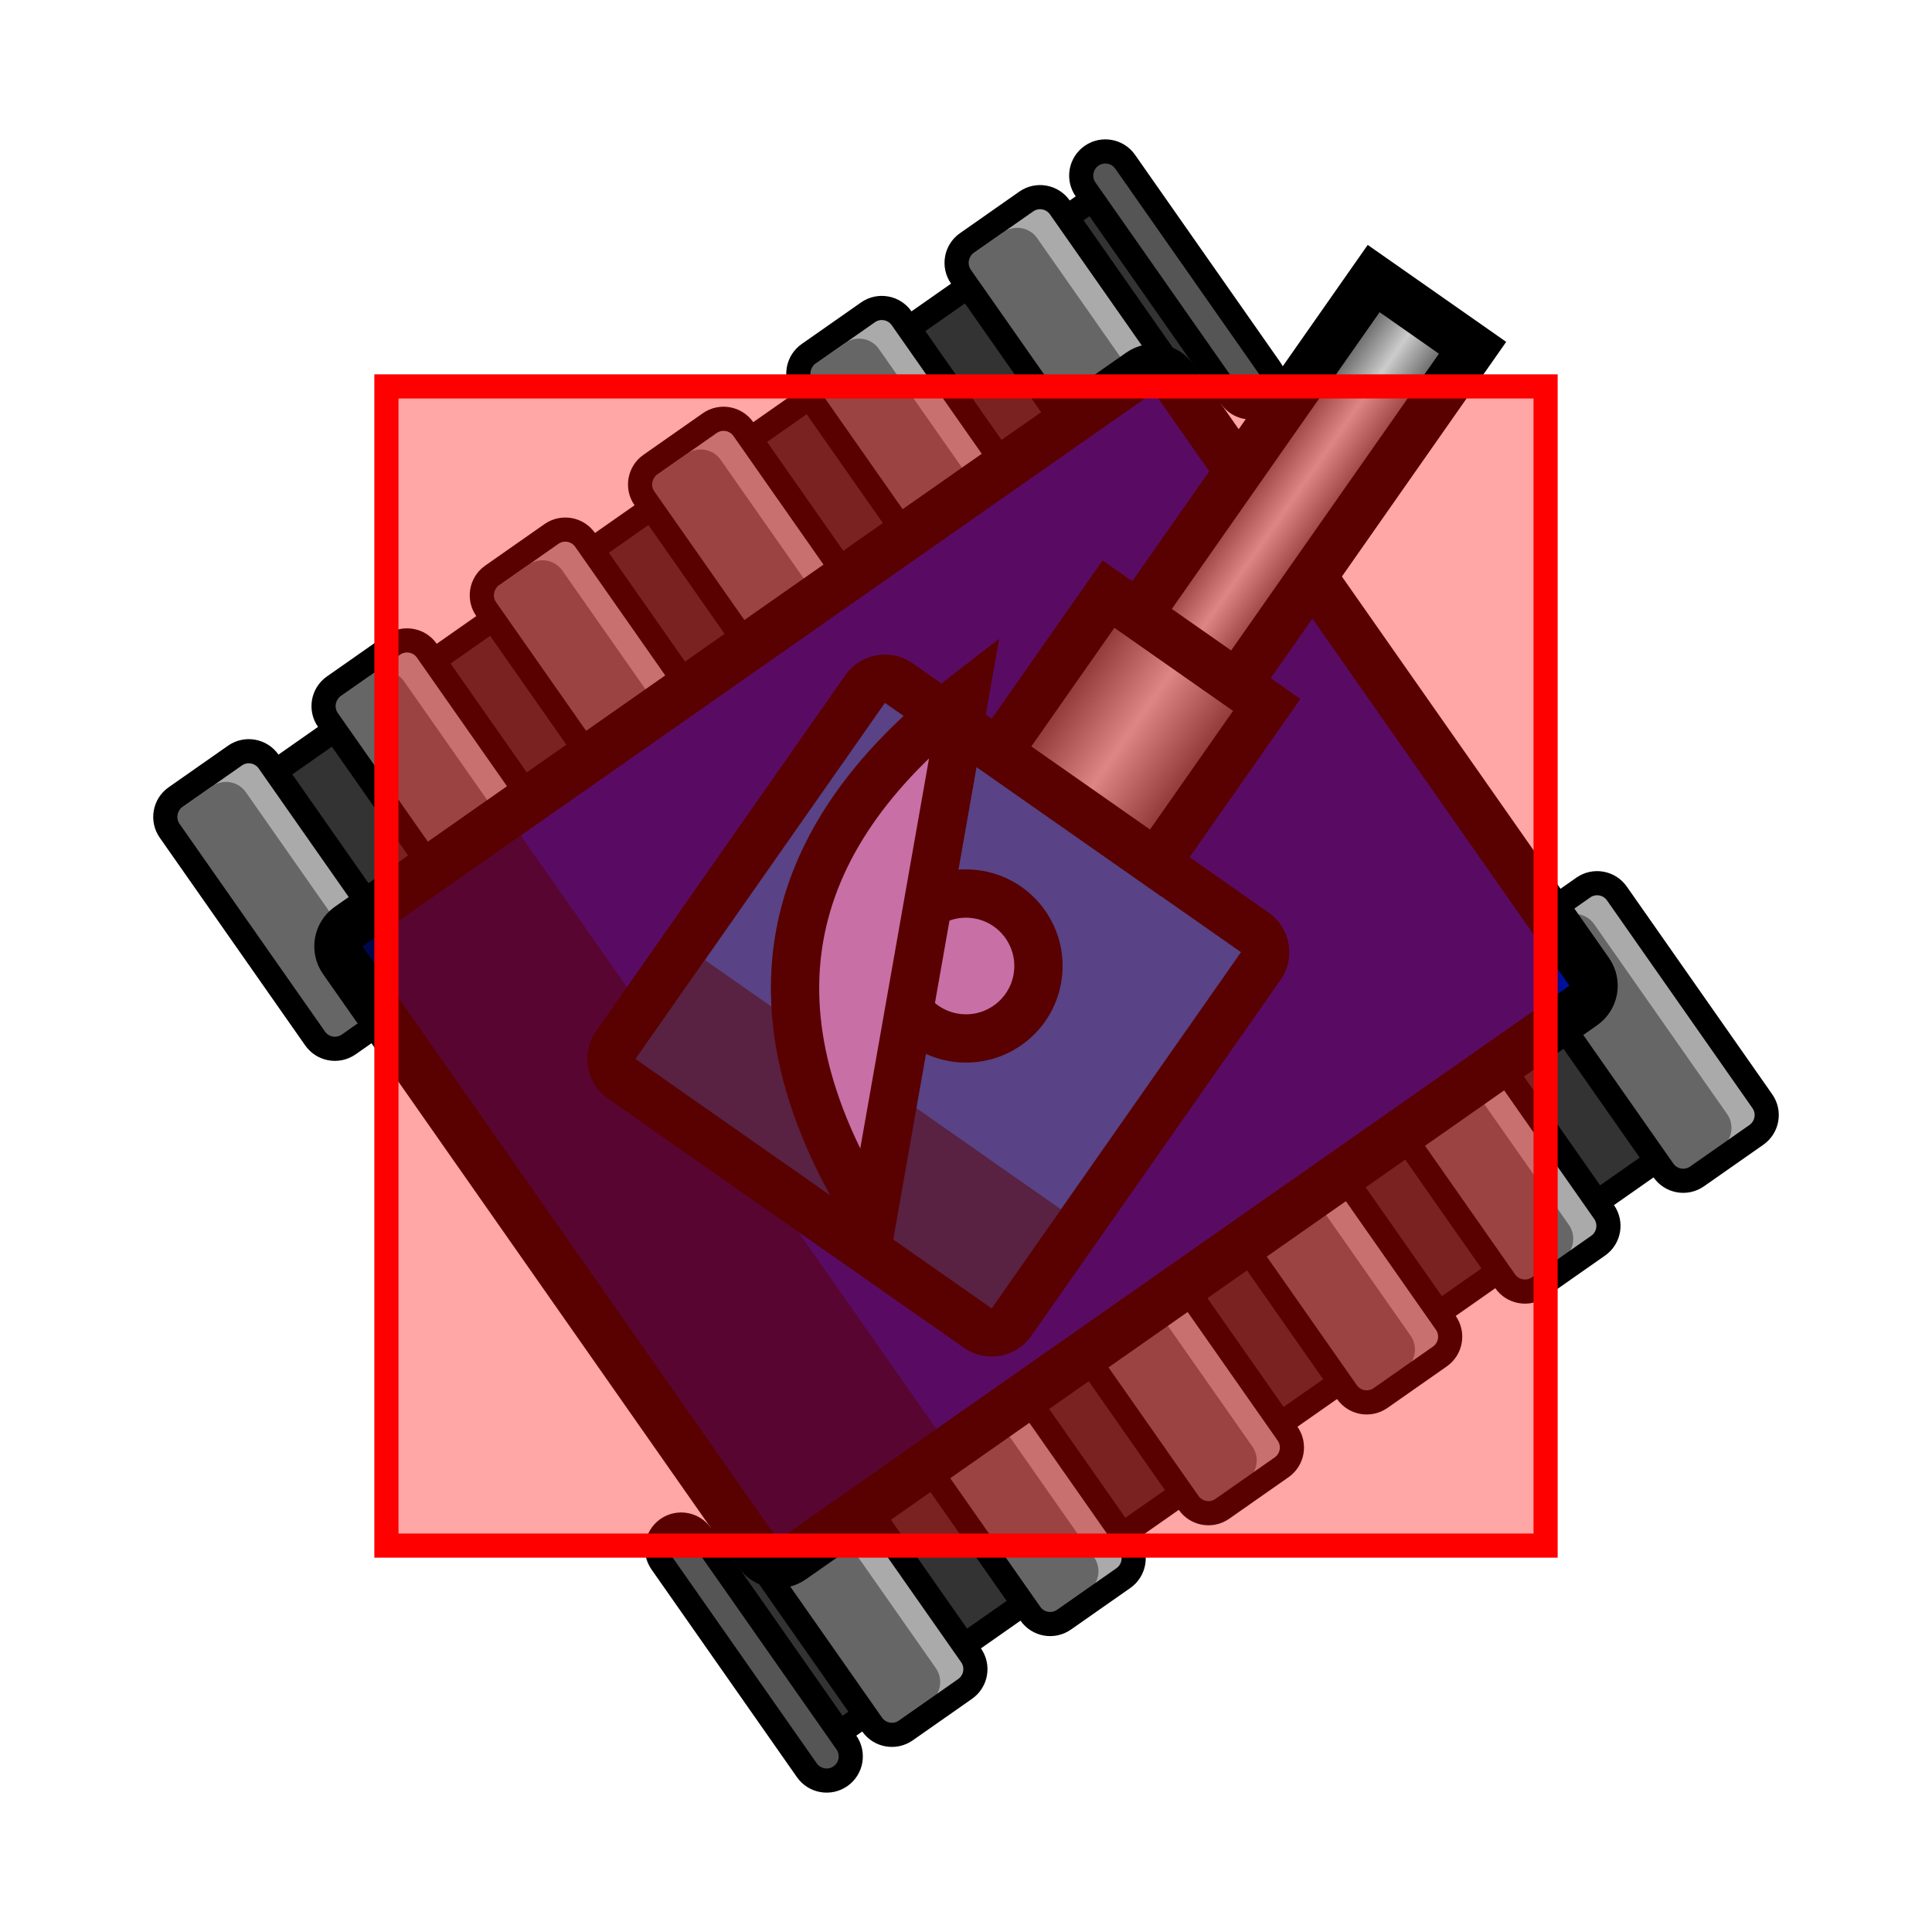
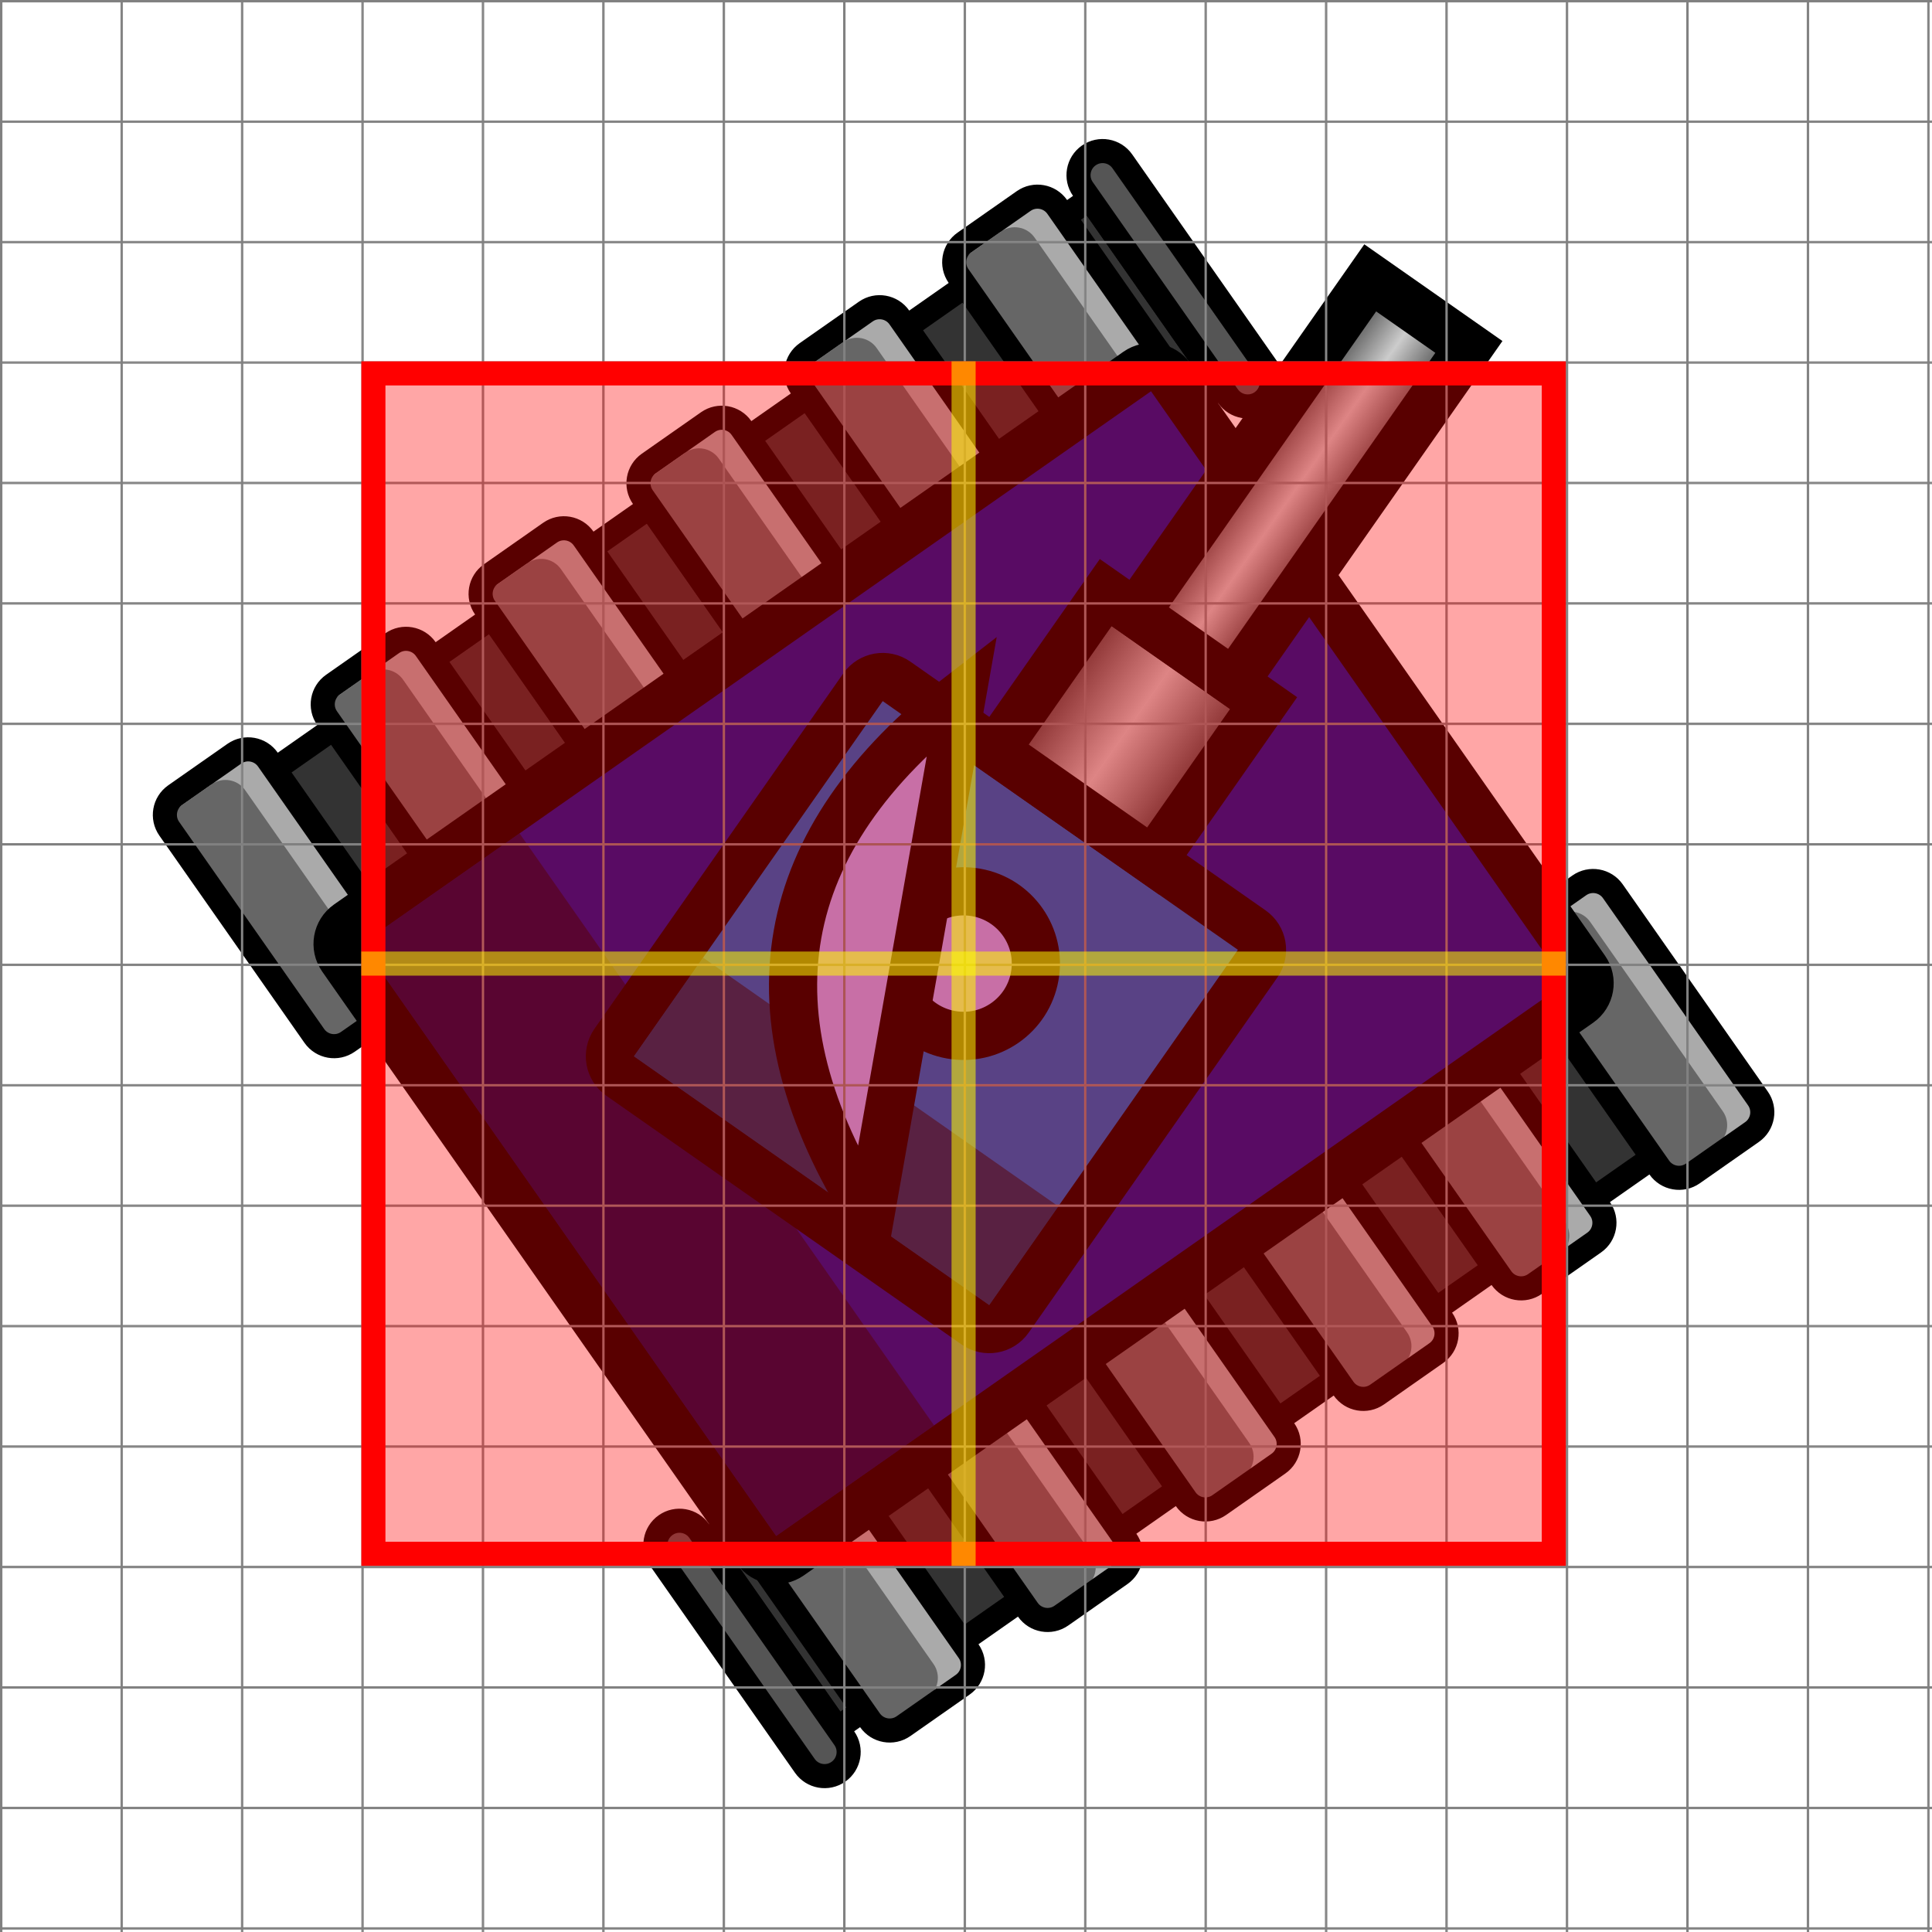
- <svg xmlns="http://www.w3.org/2000/svg" xmlns:xlink="http://www.w3.org/1999/xlink" version="1.1" width="100" height="100" viewBox="0 0 800 800">
+ <svg xmlns="http://www.w3.org/2000/svg" xmlns:xlink="http://www.w3.org/1999/xlink" version="1.1" width="100" height="100" viewBox="0 0 802 802">
  <g>
    <use xlink:href="#tank" />
+     <rect width="802" height="802" fill="url(#grid)" />
    <use xlink:href="#hitbox" />
+     <use xlink:href="#center-cross" />
  </g>
+   <pattern id="grid" width="50" height="50" patternUnits="userSpaceOnUse">
+     <path d="M 50 0 L 0 0 0 50" fill="none" stroke="gray" stroke-width="2" />
+   </pattern>
  <defs>
    <symbol id="link0">
      <rect x="5" y="55" width="125" height="25" fill="#aaaaaa" />
      <rect x="10" y="70" width="116" height="35" fill="#666666" rx="10" ry="10" />
      <rect x="5" y="55" width="125" height="50" fill="none" stroke="black" stroke-width="10" rx="10" ry="10" />
    </symbol>
    <symbol id="link30">
      <rect x="5" y="55" width="125" height="25" fill="#939393" />
      <rect x="10" y="70" width="116" height="30" fill="#585858" rx="10" ry="10" />
      <rect x="5" y="55" width="125" height="42" fill="none" stroke="black" stroke-width="10" rx="10" ry="10" />
    </symbol>
    <symbol id="link60">
      <rect x="5" y="55" width="125" height="20" fill="#555555" />
      <rect x="5" y="55" width="125" height="20" fill="none" stroke="black" stroke-width="10" rx="10" ry="10" />
    </symbol>
    <symbol id="main-track">
      <rect x="20" y="75" width="95" height="450" fill="#333333" stroke="black" stroke-width="10" />
    </symbol>
    <symbol id="track1">
      <use xlink:href="#main-track" x="0" y="0" />
      <use xlink:href="#link30" x="0" y="0" />
      <use xlink:href="#link0" x="0" y="60" />
      <use xlink:href="#link0" x="0" y="140" />
      <use xlink:href="#link0" x="0" y="220" />
      <use xlink:href="#link0" x="0" y="300" />
      <use xlink:href="#link0" x="0" y="380" />
      <use xlink:href="#link30" x="0" y="448" />
    </symbol>
    <symbol id="track2">
      <use xlink:href="#main-track" x="0" y="0" />
      <use xlink:href="#link60" x="0" y="0" />
      <use xlink:href="#link0" x="0" y="33" />
      <use xlink:href="#link0" x="0" y="113" />
      <use xlink:href="#link0" x="0" y="193" />
      <use xlink:href="#link0" x="0" y="273" />
      <use xlink:href="#link0" x="0" y="353" />
      <use xlink:href="#link0" x="0" y="433" />
    </symbol>
    <symbol id="track3">
      <use xlink:href="#main-track" x="0" y="0" />
      <use xlink:href="#link0" x="0" y="7" />
      <use xlink:href="#link0" x="0" y="87" />
      <use xlink:href="#link0" x="0" y="167" />
      <use xlink:href="#link0" x="0" y="247" />
      <use xlink:href="#link0" x="0" y="327" />
      <use xlink:href="#link0" x="0" y="407" />
      <use xlink:href="#link60" x="0" y="470" />
    </symbol>
    <symbol id="body">
      <use xlink:href="#track2" x="150" y="100" />
      <use xlink:href="#track3" x="515" y="100" />
      <rect x="240" y="190" width="320" height="420" fill="#019" stroke="black" stroke-width="20" rx="10" ry="10" />
      <rect x="250" y="520" width="300" height="80" fill="black" opacity="0.5" />
    </symbol>
    <symbol id="turret">
      <rect x="300" y="320" width="200" height="200" fill="#06C" stroke="black" stroke-width="20" rx="10" ry="10" />
      <rect x="310" y="460" width="180" height="50" fill="black" opacity="0.5" />
      <rect x="360" y="240" width="80" height="80" fill="url(#cannon-grad)" stroke="black" stroke-width="20" />
      <rect x="375" y="70" width="50" height="170" fill="url(#cannon-grad)" stroke="black" stroke-width="20" />
      <linearGradient id="cannon-grad" x1="0%" y1="0%" x2="100%" y2="0%">
        <stop offset="0%" stop-color="#333" />
        <stop offset="50%" stop-color="#CCC" />
        <stop offset="100%" stop-color="#333" />
      </linearGradient>
    </symbol>
    <symbol id="radar">
      <circle cx="400" cy="400" r="30" fill="#AAF" stroke="black" stroke-width="20" />
      <path d="M 290 420 q 110 100 220 0 z" fill="#AAF" stroke="black" stroke-width="20" />
    </symbol>
    <symbol id="tank">
      <use xlink:href="#body" transform="rotate(55,400,400)" />
      <use xlink:href="#turret" transform="rotate(35,400,400)" />
      <use xlink:href="#radar" transform="rotate(100,400,400)" />
    </symbol>
    <symbol id="hitbox">
-       <rect x="160" y="160" width="480" height="480" fill="red" fill-opacity="0.35" stroke="red" stroke-width="10" />
+       <rect x="155" y="155" width="490" height="490" fill="red" fill-opacity="0.35" stroke="red" stroke-width="10" />
+     </symbol>
+     <symbol id="center-cross">
+       <line x1="150" y1="400" x2="650" y2="400" stroke="#FF08" stroke-width="10" />
+       <line x1="400" y1="150" x2="400" y2="650" stroke="#FF08" stroke-width="10" />
    </symbol>
  </defs>
</svg>
